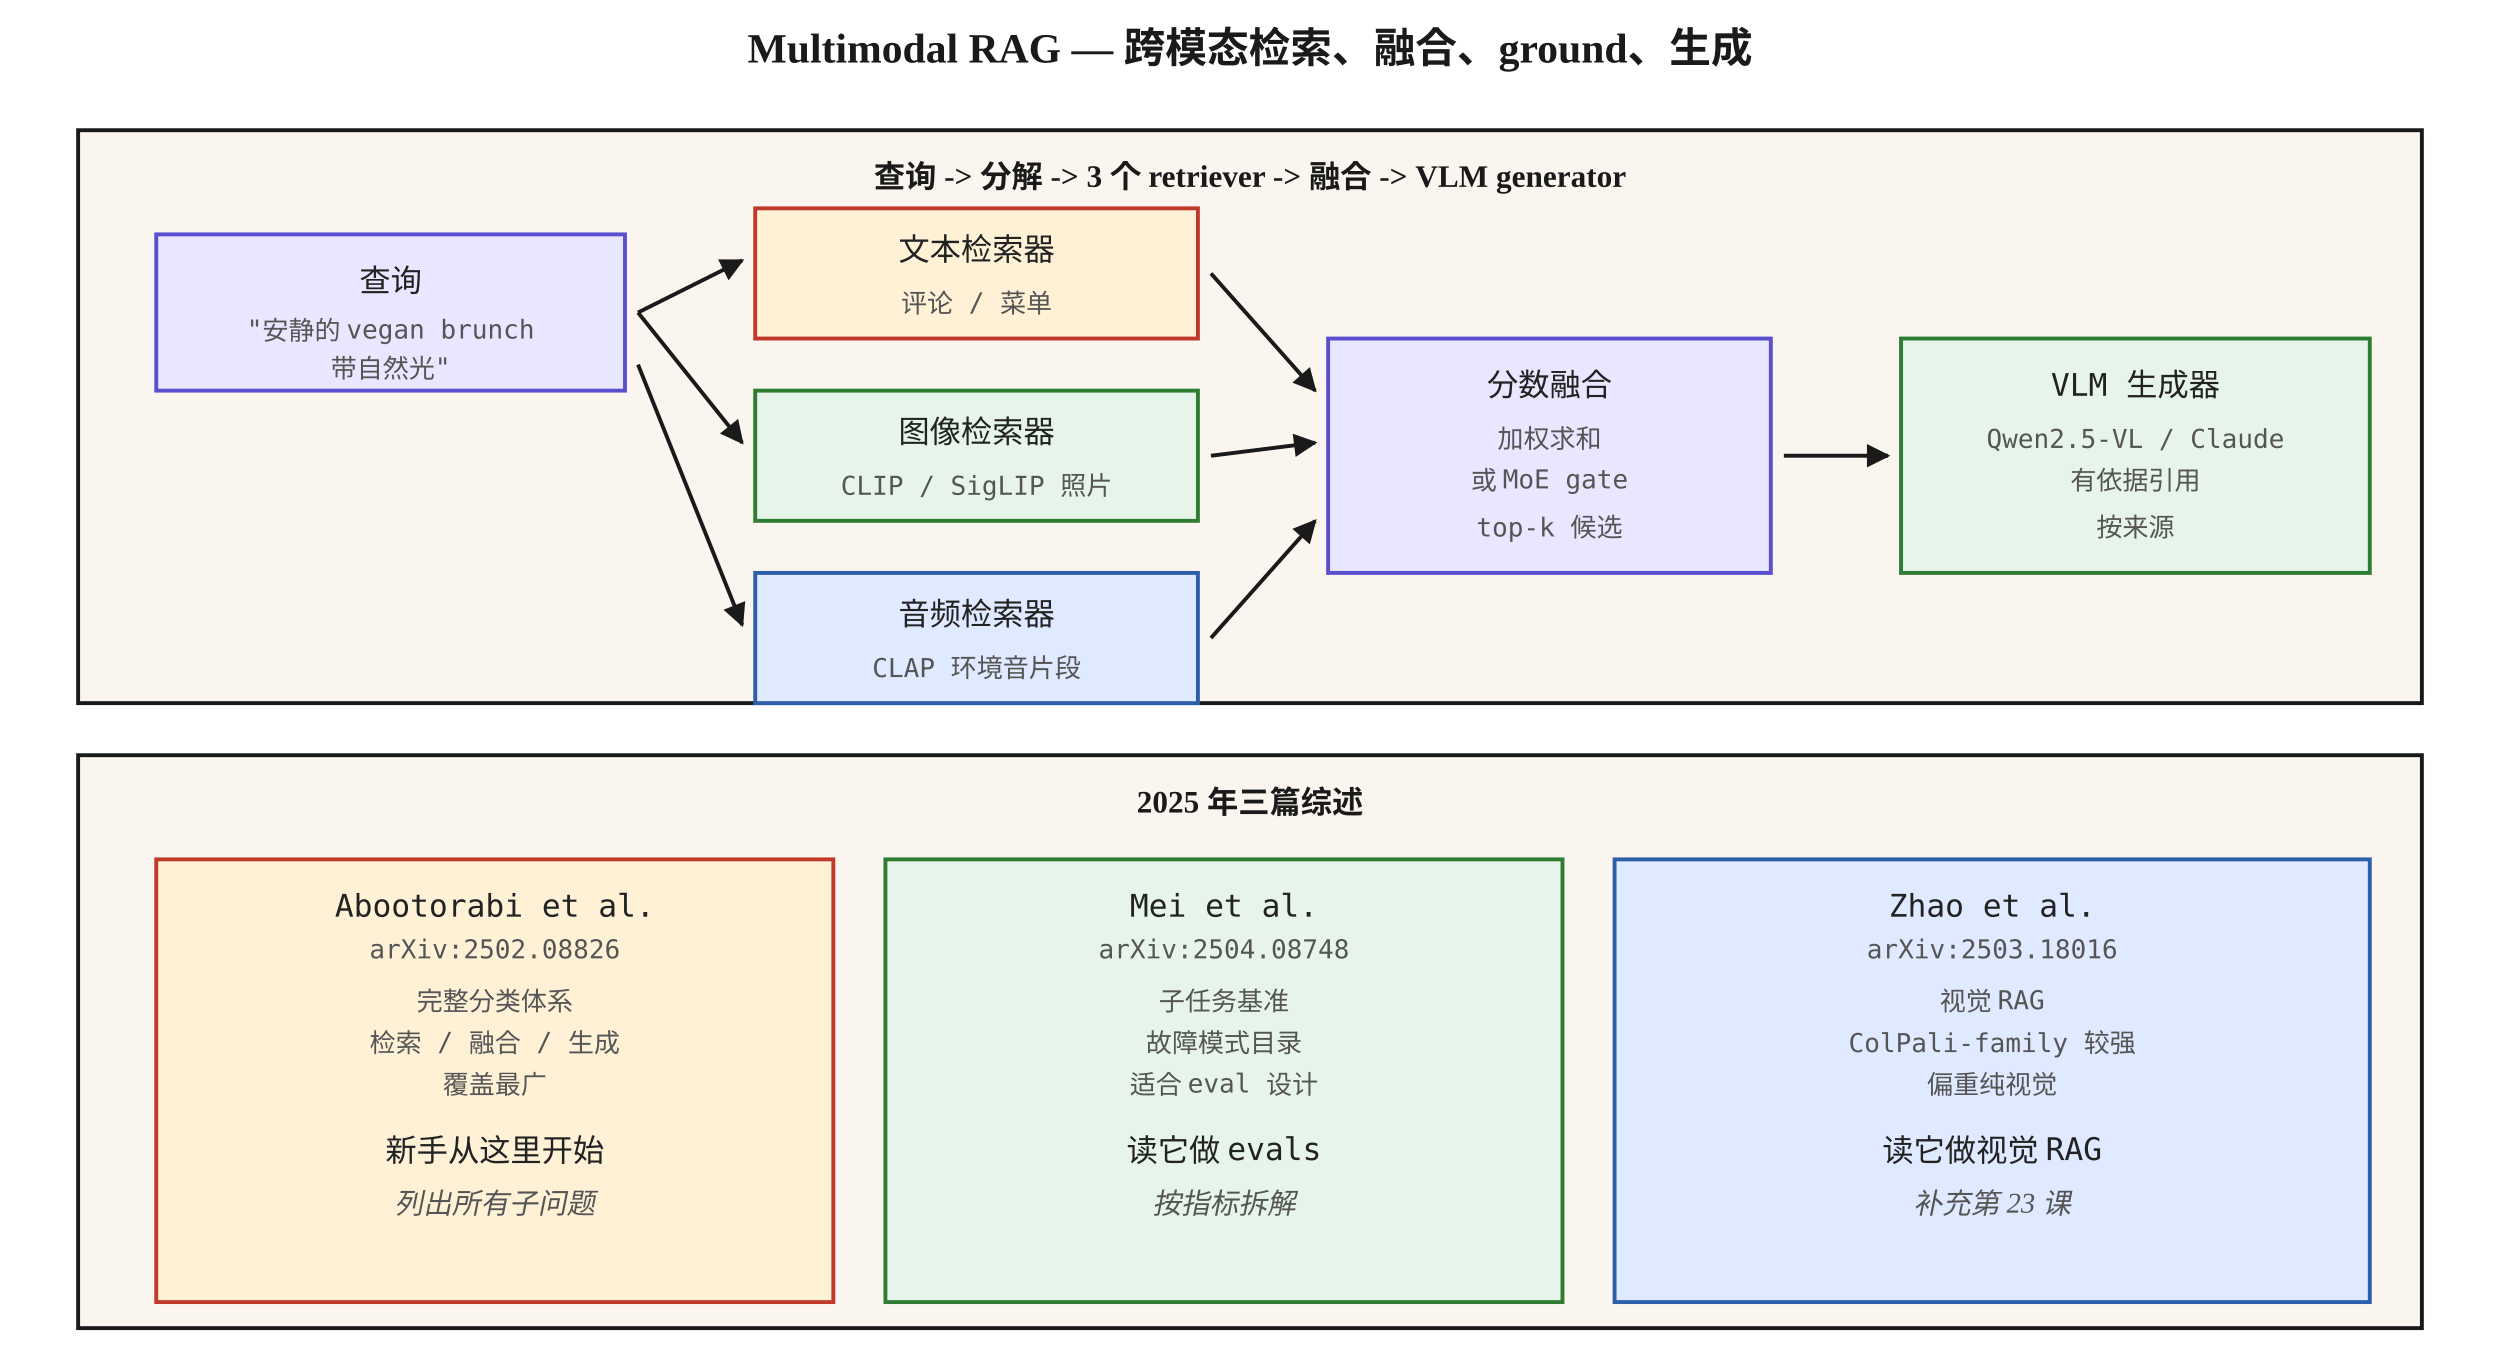
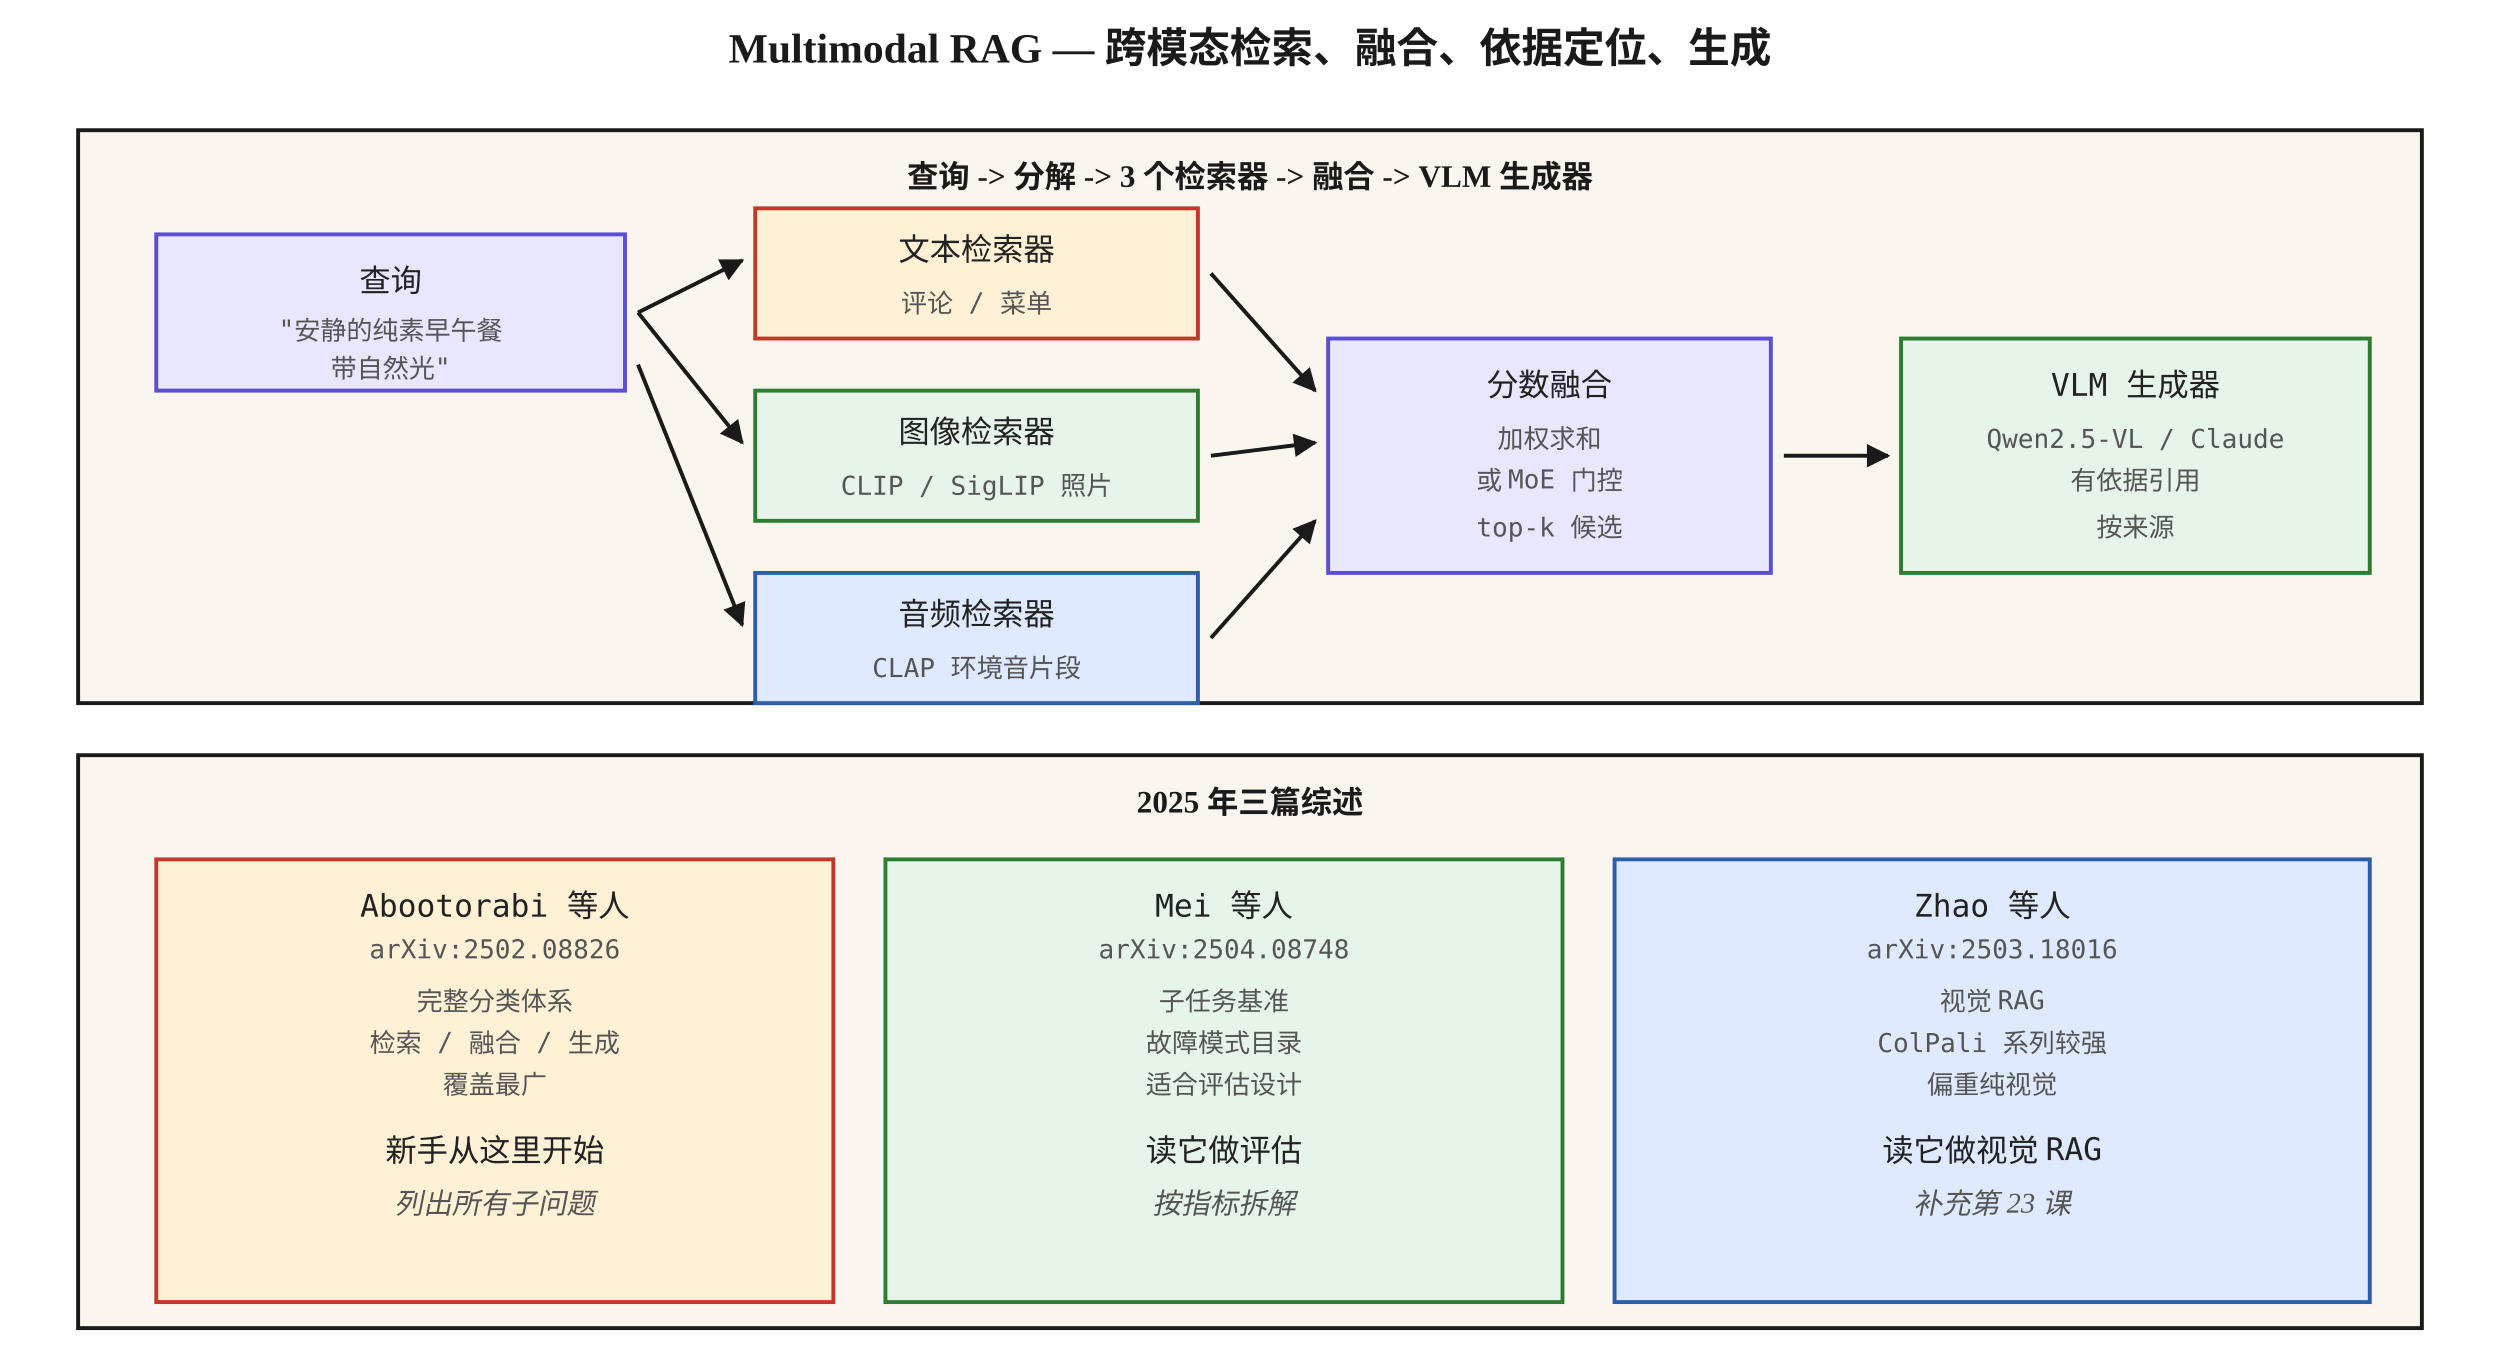
<svg xmlns="http://www.w3.org/2000/svg" viewBox="0 0 960 520" font-family="Georgia, 'Times New Roman', serif">
  <defs>
    <marker id="arrow" viewBox="0 0 10 10" refX="9" refY="5" markerWidth="6" markerHeight="6" orient="auto">
      <path d="M0,0 L10,5 L0,10 z" fill="#1a1a1a" />
    </marker>
    <style>
      .box { fill: #faf6ef; stroke: #1a1a1a; stroke-width: 1.5; }
      .hot { fill: #fff1d6; stroke: #c0392b; stroke-width: 1.5; }
      .cool { fill: #e6f4ea; stroke: #2e7d32; stroke-width: 1.5; }
      .cold { fill: #dfe9ff; stroke: #2c5ea9; stroke-width: 1.5; }
      .reg { fill: #e9e6ff; stroke: #5a4fcf; stroke-width: 1.5; }
      .step { font-size: 12px; font-family: 'Menlo', monospace; fill: #222; }
      .small { font-size: 10px; font-family: 'Menlo', monospace; fill: #555; }
      .caption { font-size: 11px; fill: #555; font-style: italic; }
      .title { font-size: 16px; font-weight: 700; fill: #1a1a1a; }
      .head { font-size: 12px; font-weight: 700; fill: #1a1a1a; }
    </style>
  </defs>
-   <text x="480" y="24" text-anchor="middle" class="title">Multimodal RAG — 跨模态检索、融合、ground、生成</text>
+   <text x="480" y="24" text-anchor="middle" class="title">Multimodal RAG — 跨模态检索、融合、依据定位、生成</text>
  <rect x="30" y="50" width="900" height="220" class="box" />
-   <text x="480" y="72" text-anchor="middle" class="head">查询 -&gt; 分解 -&gt; 3 个 retriever -&gt; 融合 -&gt; VLM generator</text>
+   <text x="480" y="72" text-anchor="middle" class="head">查询 -&gt; 分解 -&gt; 3 个检索器 -&gt; 融合 -&gt; VLM 生成器</text>
  <rect x="60" y="90" width="180" height="60" class="reg" />
  <text x="150" y="112" text-anchor="middle" class="step">查询</text>
-   <text x="150" y="130" text-anchor="middle" class="small">"安静的 vegan brunch</text>
+   <text x="150" y="130" text-anchor="middle" class="small">"安静的纯素早午餐</text>
  <text x="150" y="145" text-anchor="middle" class="small">带自然光"</text>
  <path d="M 245 120 L 285 100" stroke="#1a1a1a" stroke-width="1.5" marker-end="url(#arrow)" />
  <path d="M 245 120 L 285 170" stroke="#1a1a1a" stroke-width="1.5" marker-end="url(#arrow)" />
  <path d="M 245 140 L 285 240" stroke="#1a1a1a" stroke-width="1.5" marker-end="url(#arrow)" />
  <rect x="290" y="80" width="170" height="50" class="hot" />
  <text x="375" y="100" text-anchor="middle" class="step">文本检索器</text>
  <text x="375" y="120" text-anchor="middle" class="small">评论 / 菜单</text>
  <rect x="290" y="150" width="170" height="50" class="cool" />
  <text x="375" y="170" text-anchor="middle" class="step">图像检索器</text>
  <text x="375" y="190" text-anchor="middle" class="small">CLIP / SigLIP 照片</text>
  <rect x="290" y="220" width="170" height="50" class="cold" />
  <text x="375" y="240" text-anchor="middle" class="step">音频检索器</text>
  <text x="375" y="260" text-anchor="middle" class="small">CLAP 环境音片段</text>
  <path d="M 465 105 L 505 150" stroke="#1a1a1a" stroke-width="1.5" marker-end="url(#arrow)" />
  <path d="M 465 175 L 505 170" stroke="#1a1a1a" stroke-width="1.5" marker-end="url(#arrow)" />
  <path d="M 465 245 L 505 200" stroke="#1a1a1a" stroke-width="1.5" marker-end="url(#arrow)" />
  <rect x="510" y="130" width="170" height="90" class="reg" />
  <text x="595" y="152" text-anchor="middle" class="step">分数融合</text>
  <text x="595" y="172" text-anchor="middle" class="small">加权求和</text>
-   <text x="595" y="188" text-anchor="middle" class="small">或 MoE gate</text>
+   <text x="595" y="188" text-anchor="middle" class="small">或 MoE 门控</text>
  <text x="595" y="206" text-anchor="middle" class="small">top-k 候选</text>
  <path d="M 685 175 L 725 175" stroke="#1a1a1a" stroke-width="1.5" marker-end="url(#arrow)" />
  <rect x="730" y="130" width="180" height="90" class="cool" />
  <text x="820" y="152" text-anchor="middle" class="step">VLM 生成器</text>
  <text x="820" y="172" text-anchor="middle" class="small">Qwen2.5-VL / Claude</text>
  <text x="820" y="188" text-anchor="middle" class="small">有依据引用</text>
  <text x="820" y="206" text-anchor="middle" class="small">按来源</text>
  <rect x="30" y="290" width="900" height="220" class="box" />
  <text x="480" y="312" text-anchor="middle" class="head">2025 年三篇综述</text>
  <rect x="60" y="330" width="260" height="170" class="hot" />
-   <text x="190" y="352" text-anchor="middle" class="step">Abootorabi et al.</text>
+   <text x="190" y="352" text-anchor="middle" class="step">Abootorabi 等人</text>
  <text x="190" y="368" text-anchor="middle" class="small">arXiv:2502.08826</text>
  <text x="190" y="388" text-anchor="middle" class="small">完整分类体系</text>
  <text x="190" y="404" text-anchor="middle" class="small">检索 / 融合 / 生成</text>
  <text x="190" y="420" text-anchor="middle" class="small">覆盖最广</text>
  <text x="190" y="446" text-anchor="middle" class="step">新手从这里开始</text>
  <text x="190" y="466" text-anchor="middle" class="caption">列出所有子问题</text>
  <rect x="340" y="330" width="260" height="170" class="cool" />
-   <text x="470" y="352" text-anchor="middle" class="step">Mei et al.</text>
+   <text x="470" y="352" text-anchor="middle" class="step">Mei 等人</text>
  <text x="470" y="368" text-anchor="middle" class="small">arXiv:2504.08748</text>
  <text x="470" y="388" text-anchor="middle" class="small">子任务基准</text>
  <text x="470" y="404" text-anchor="middle" class="small">故障模式目录</text>
-   <text x="470" y="420" text-anchor="middle" class="small">适合 eval 设计</text>
-   <text x="470" y="446" text-anchor="middle" class="step">读它做 evals</text>
+   <text x="470" y="420" text-anchor="middle" class="small">适合评估设计</text>
+   <text x="470" y="446" text-anchor="middle" class="step">读它做评估</text>
  <text x="470" y="466" text-anchor="middle" class="caption">按指标拆解</text>
  <rect x="620" y="330" width="290" height="170" class="cold" />
-   <text x="765" y="352" text-anchor="middle" class="step">Zhao et al.</text>
+   <text x="765" y="352" text-anchor="middle" class="step">Zhao 等人</text>
  <text x="765" y="368" text-anchor="middle" class="small">arXiv:2503.18016</text>
  <text x="765" y="388" text-anchor="middle" class="small">视觉 RAG</text>
-   <text x="765" y="404" text-anchor="middle" class="small">ColPali-family 较强</text>
+   <text x="765" y="404" text-anchor="middle" class="small">ColPali 系列较强</text>
  <text x="765" y="420" text-anchor="middle" class="small">偏重纯视觉</text>
  <text x="765" y="446" text-anchor="middle" class="step">读它做视觉 RAG</text>
  <text x="765" y="466" text-anchor="middle" class="caption">补充第 23 课</text>
</svg>
